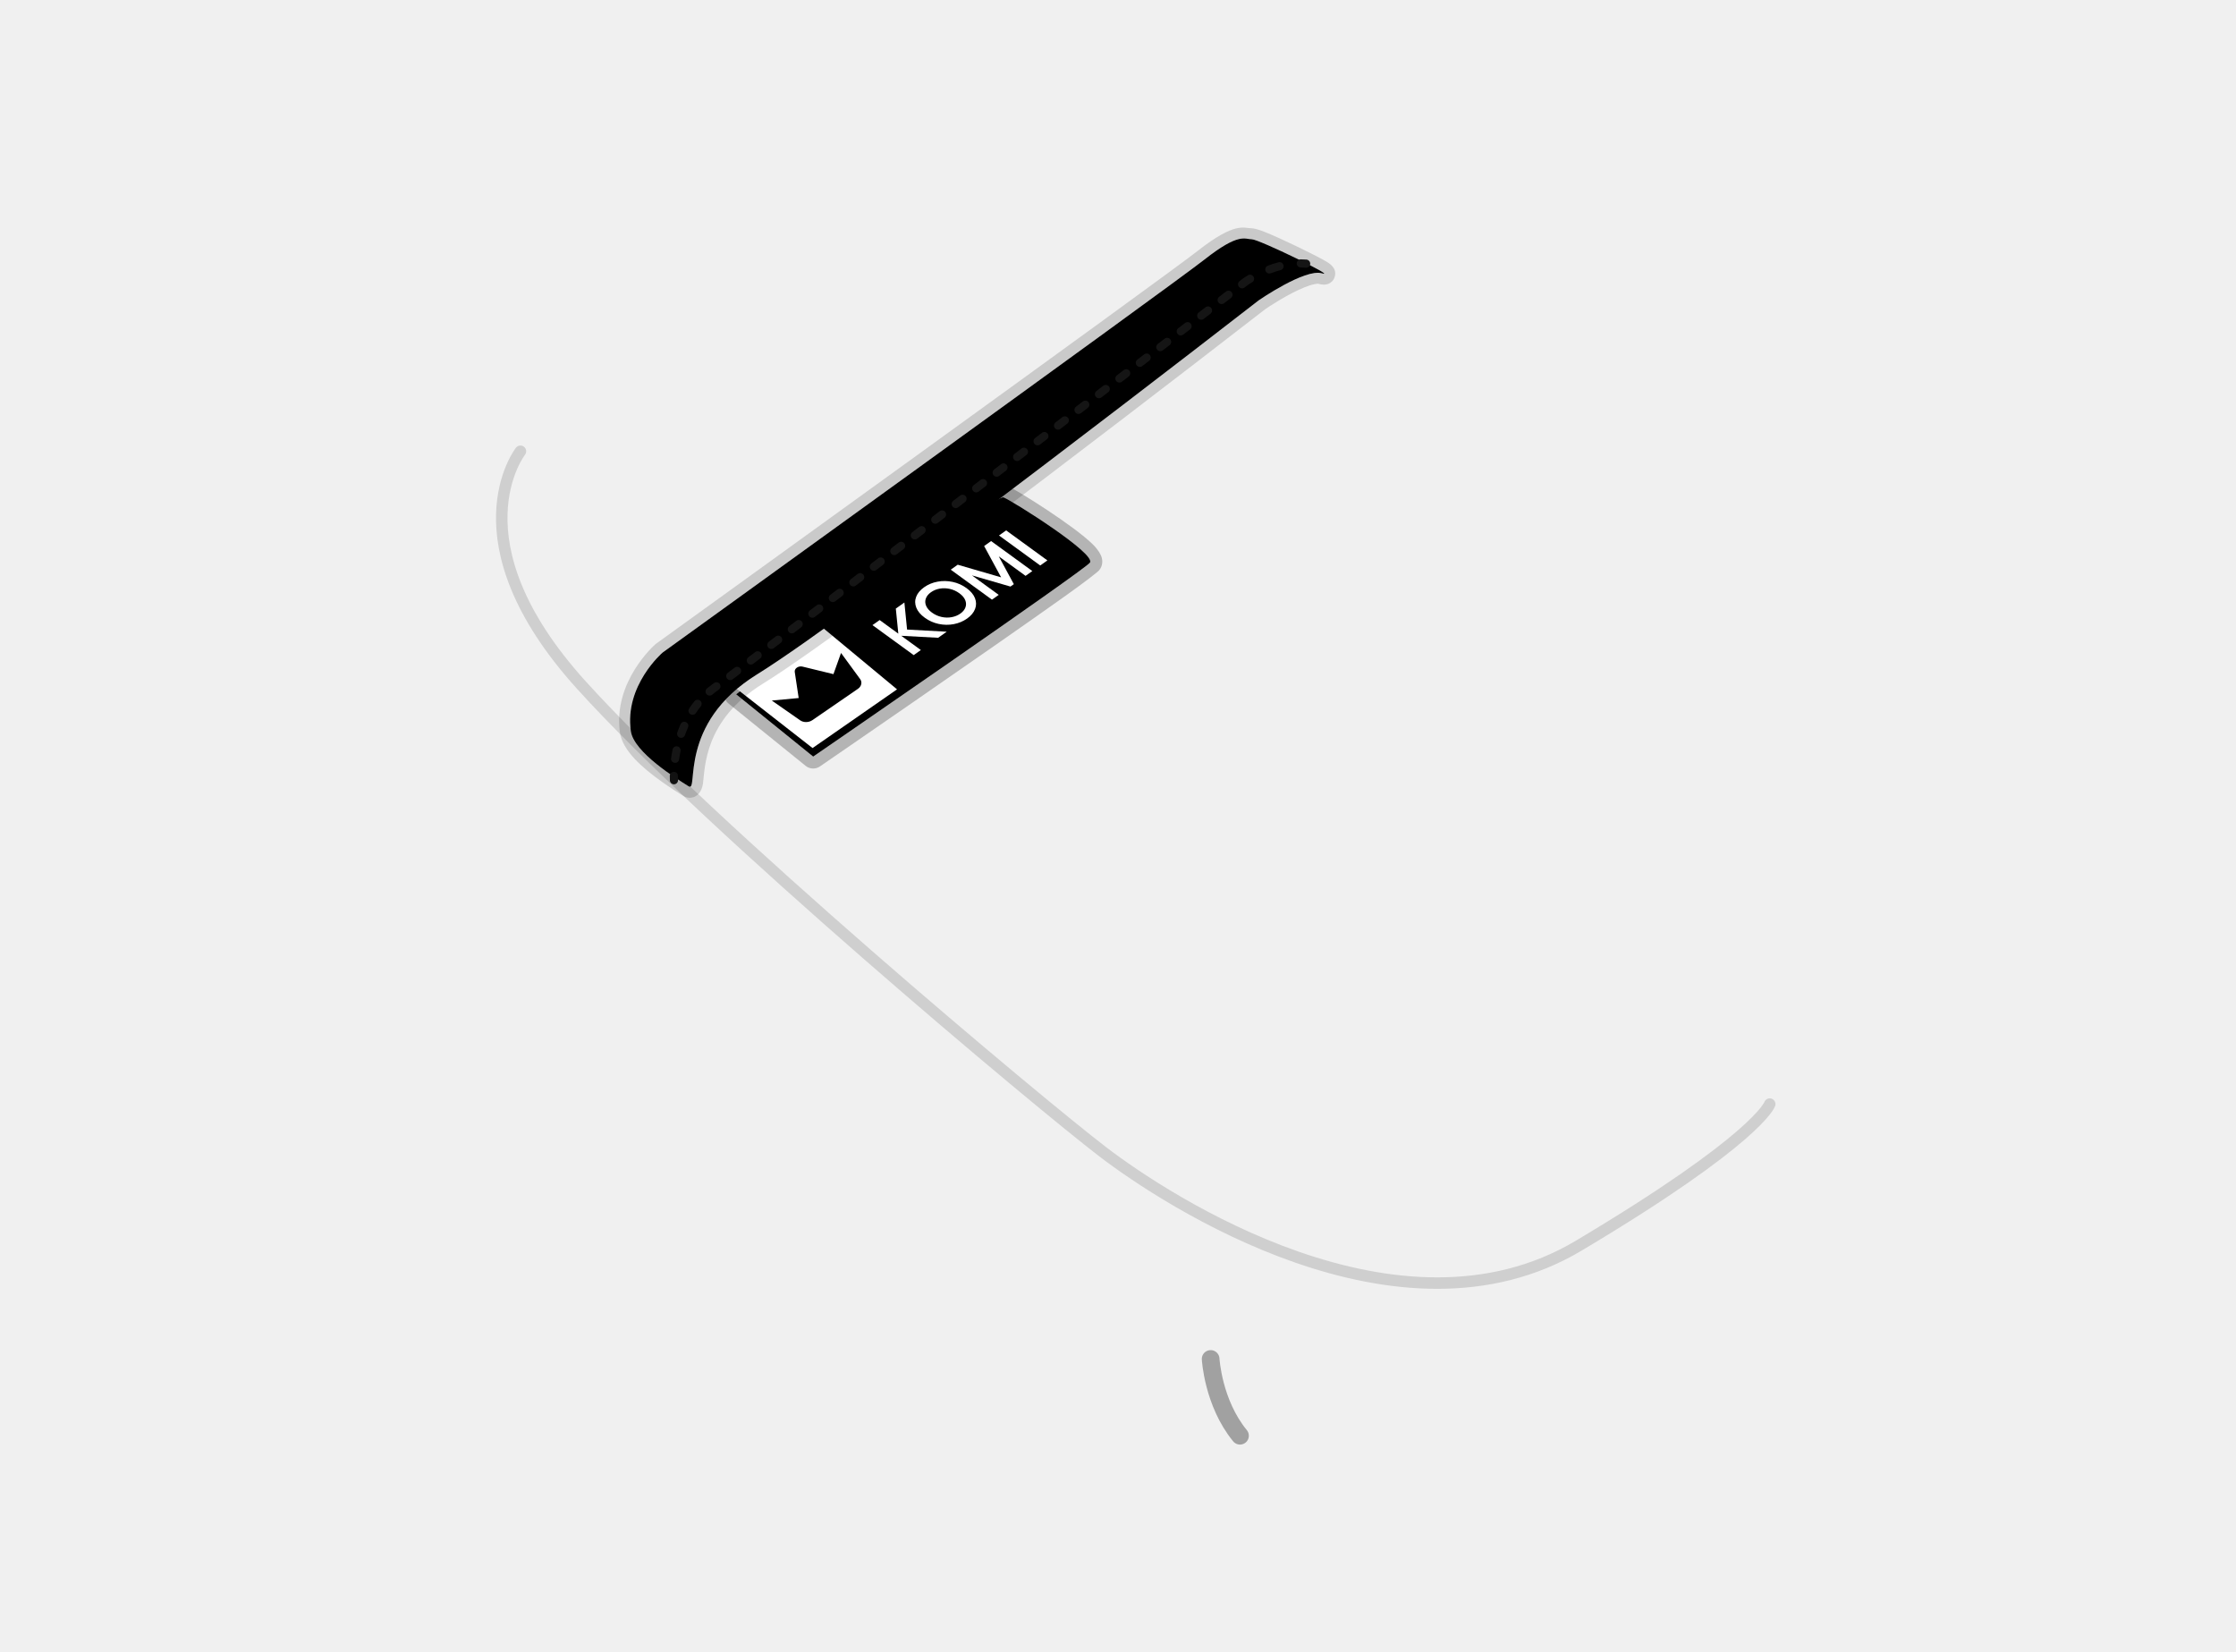
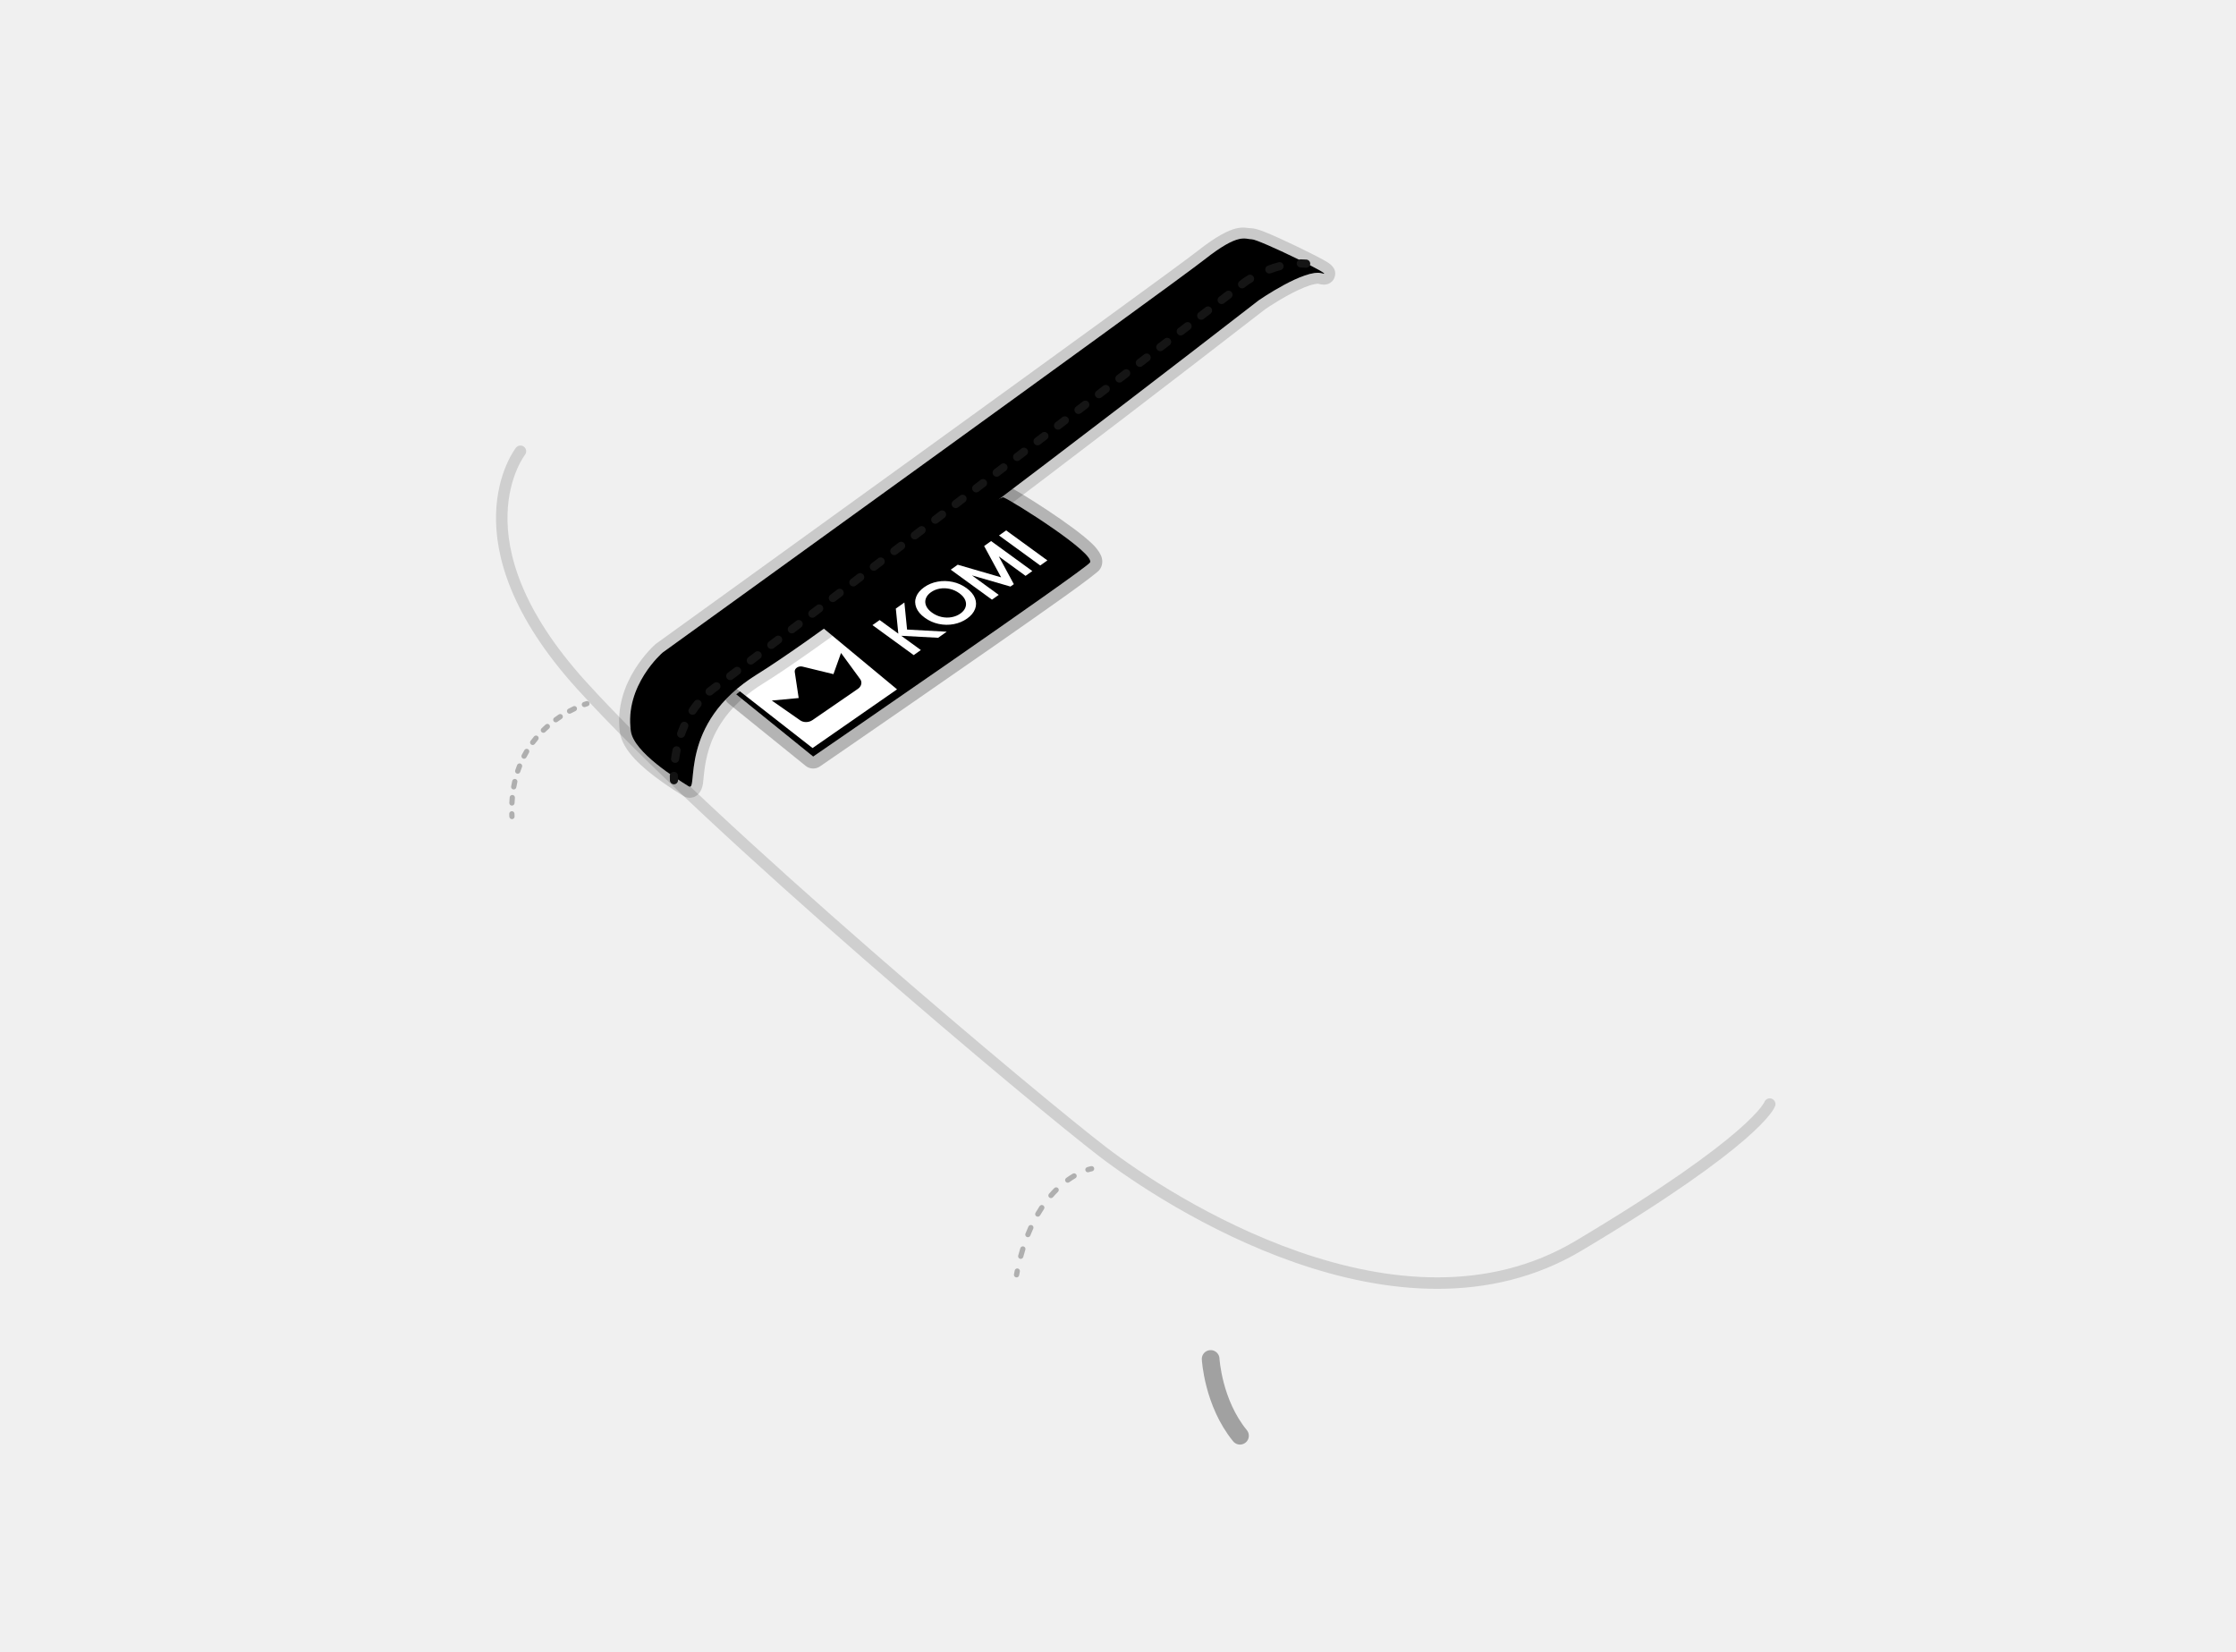
<svg xmlns="http://www.w3.org/2000/svg" width="100%" height="100%" viewBox="0 0 19500 14400" version="1.1" xml:space="preserve" style="fill-rule:evenodd;clip-rule:evenodd;stroke-linecap:round;stroke-linejoin:round;stroke-miterlimit:1.5;">
  <g id="overlay">
    <g id="binding-and-logo">
      <g id="logo">
        <path d="M6420.04,6055.07l671.611,542.869c-0,0 2352.07,-1615.72 2413.11,-1690.64c61.049,-74.926 -661.473,-530.91 -751.902,-569.666c-90.429,-38.755 -2332.82,1717.44 -2332.82,1717.44Z" />
        <path d="M6355.81,5973.06c0,0 1438.57,-1126.57 2060.39,-1557.33c134.103,-92.898 233.88,-154.33 278.076,-171.478c47.974,-18.615 82.637,-9.645 99.613,-2.37c75.663,32.427 574.601,343.885 738.389,507.394c46.163,46.084 70.102,88.814 76.677,116.589c10.399,43.925 -0.675,79.282 -23.442,107.225c-13.194,16.194 -123.54,101.485 -294.654,223.592c-633.839,452.309 -2140.24,1487.11 -2140.24,1487.11c-37.991,26.098 -88.616,24.126 -124.462,-4.849l-671.611,-542.869c-24.685,-19.954 -38.926,-50.073 -38.682,-81.813c0.245,-31.74 14.947,-61.637 39.936,-81.208Zm64.228,82.01l671.611,542.869c-0,0 2352.07,-1615.72 2413.11,-1690.64c61.049,-74.926 -661.473,-530.91 -751.902,-569.666c-90.429,-38.755 -2332.82,1717.44 -2332.82,1717.44Z" style="fill-opacity:0.25;" />
        <g>
          <path d="M7608.75,5451.47l62.454,-44.246l163.028,118.632l-21.892,-218.621l74.747,-52.955l23.44,235.989l345.881,18.632l-74.748,52.956l-321.713,-17.289l170.742,124.245l-62.454,44.246l-359.485,-261.589Z" style="fill:#fff;fill-rule:nonzero;" />
          <path d="M8434.36,5393.91c-34.423,24.387 -73.286,40.718 -116.589,48.992c-43.302,8.275 -87.132,7.69 -131.49,-1.753c-44.357,-9.442 -84.879,-27.512 -121.564,-54.207c-36.686,-26.695 -61.307,-56.029 -73.864,-88.001c-12.557,-31.972 -12.87,-63.51 -0.939,-94.612c11.932,-31.103 35.109,-58.848 69.532,-83.235c34.096,-24.156 72.88,-40.308 116.354,-48.457c43.474,-8.15 87.39,-7.503 131.747,1.94c44.358,9.442 84.879,27.512 121.565,54.207c36.686,26.695 61.221,55.967 73.607,87.814c12.385,31.848 12.612,63.323 0.681,94.425c-11.931,31.103 -34.945,58.732 -69.04,82.887Zm-59.143,-43.037c21.966,-15.562 36.735,-33.534 44.309,-53.918c7.575,-20.384 7.003,-41.398 -1.713,-63.043c-8.717,-21.644 -25.932,-41.822 -51.646,-60.534c-25.372,-18.462 -52.989,-31.025 -82.851,-37.689c-29.862,-6.664 -59.123,-7.475 -87.783,-2.435c-28.66,5.04 -54.137,15.457 -76.43,31.251c-22.293,15.793 -37.223,34.003 -44.789,54.627c-7.567,20.625 -6.91,41.702 1.97,63.23c8.881,21.528 26.007,41.524 51.378,59.986c25.714,18.712 53.585,31.341 83.611,37.889c30.026,6.548 59.365,7.181 88.018,1.9c28.652,-5.281 53.961,-15.703 75.926,-31.264Z" style="fill:#fff;fill-rule:nonzero;" />
          <path d="M8291.33,4967.9l60.979,-43.201l378.386,110.084l-148.242,-273.131l60.979,-43.201l359.485,261.59l-59.012,41.807l-233.485,-169.902l131.199,242.367l-29.506,20.904l-335.772,-97.437l233.486,169.902l-59.012,41.807l-359.485,-261.589Z" style="fill:#fff;fill-rule:nonzero;" />
          <path d="M8712.19,4669.74l62.454,-44.246l359.485,261.589l-62.454,44.246l-359.485,-261.589Z" style="fill:#fff;fill-rule:nonzero;" />
        </g>
        <path d="M7167.19,5467.47l-747.153,536.074l666.197,520.06l736.819,-511.989l-655.863,-544.145Z" style="fill:#fff;" />
        <path d="M6965.25,6087.32l-34.27,-227.469c-2.124,-14.097 4.944,-28.421 18.7,-37.897c13.755,-9.475 32.255,-12.762 48.945,-8.698l269.816,65.71l66.145,-184.793c-0,-0 108.922,148.931 166.628,227.838c20.115,27.504 11.781,63.701 -19.641,85.308l-396.987,272.982c-31.422,21.607 -76.576,22.19 -106.419,1.375c-85.615,-59.715 -247.21,-172.427 -247.21,-172.427l234.293,-21.929Z" />
      </g>
      <path d="M6005.76,6857.15c91.928,57.174 -103.251,-544.863 599.194,-977.864c840.486,-518.09 4372.83,-3260.64 4372.83,-3260.64c0,0 402.047,-277.685 550.202,-235.189c148.156,42.495 -548.947,-296.73 -610.955,-296.73c-62.009,-0 -110.607,-61.32 -412.947,176.576c-302.341,237.896 -4725.86,3427.62 -4725.86,3427.62c0,0 -334.663,287.015 -276.454,686.474c26.846,184.229 398.552,414.177 503.991,479.753Z" />
      <path d="M5955.14,6938.53c-77.514,-48.209 -291.456,-181.785 -422.873,-323.488c-68.869,-74.26 -114.995,-152.85 -125.338,-223.826c-65.478,-449.344 308.899,-773.037 308.899,-773.037c2.041,-1.75 4.155,-3.414 6.336,-4.987c0,0 4420.52,-3187.47 4722.65,-3425.2c168.67,-132.717 268.269,-179.088 332.64,-195.163c69.211,-17.284 102.374,-1.933 139.568,-1.933c14.586,0 54.304,8.647 107.783,29.841c149.681,59.319 467.036,213.252 553.111,266.816c42.626,26.526 57.704,56.625 60.96,65.875c7.273,20.662 6.661,39.088 2.904,54.85c-5.624,23.593 -18.585,44.505 -42.995,59.732c-8.586,5.355 -40.418,23.864 -97.23,7.569c-10.143,-2.91 -22.811,-0.268 -37.158,2.477c-26.149,5.005 -55.127,14.587 -85.256,26.542c-150.293,59.633 -323.777,177.065 -344.792,191.453c-99.502,77.214 -3549.2,2753.24 -4379.11,3264.82c-520.303,320.724 -506.279,743.08 -524.407,871.504c-11.185,79.238 -55.035,111.085 -83.252,119.746c-24.535,7.531 -55.902,9.133 -92.434,-13.587Zm50.612,-81.379c91.928,57.174 -103.251,-544.863 599.194,-977.864c840.486,-518.09 4372.83,-3260.64 4372.83,-3260.64c0,0 402.047,-277.685 550.202,-235.189c148.156,42.495 -548.947,-296.73 -610.955,-296.73c-62.009,-0 -110.607,-61.32 -412.947,176.576c-302.341,237.896 -4725.86,3427.62 -4725.86,3427.62c0,0 -334.663,287.015 -276.454,686.474c26.846,184.229 398.552,414.177 503.991,479.753Z" style="fill-opacity:0.16;" />
      <path d="M5912.96,6801.7c1.357,19.5 -13.373,36.433 -32.872,37.79c-19.5,1.357 -36.433,-13.372 -37.79,-32.872c-0,-0 -1.032,-14.458 -0.983,-39.985c0.037,-19.547 15.937,-35.387 35.484,-35.35c19.547,0.038 35.387,15.938 35.349,35.485c-0.042,22.301 0.812,34.932 0.812,34.932Zm9.693,-179.546c-2.678,19.362 -20.572,32.908 -39.935,30.23c-19.362,-2.678 -32.908,-20.572 -30.23,-39.935c3.313,-23.956 7.568,-49.461 13.014,-76.106c3.914,-19.151 22.64,-31.521 41.791,-27.607c19.151,3.914 31.522,22.64 27.608,41.791c-5.126,25.076 -9.129,49.08 -12.248,71.627Zm50.81,-211.279c-6.523,18.427 -26.779,28.09 -45.205,21.567c-18.427,-6.523 -28.09,-26.779 -21.567,-45.206c8.444,-23.853 17.958,-47.979 28.67,-72.163c7.917,-17.872 28.854,-25.954 46.726,-18.038c17.872,7.917 25.955,28.854 18.038,46.726c-9.963,22.492 -18.808,44.931 -26.662,67.114Zm95.576,-193.222c-10.827,16.275 -32.83,20.699 -49.105,9.872c-16.274,-10.826 -20.698,-32.829 -9.871,-49.104c14.207,-21.357 29.591,-42.426 46.246,-63.051c12.281,-15.207 34.598,-17.584 49.806,-5.303c15.207,12.281 17.583,34.598 5.303,49.805c-15.264,18.901 -29.36,38.21 -42.379,57.781Zm142.349,-159.856c-14.959,12.583 -37.319,10.653 -49.902,-4.305c-12.582,-14.959 -10.653,-37.319 4.306,-49.902c15,-12.617 30.685,-24.883 47.088,-36.747c4.282,-3.097 9.026,-6.552 14.223,-10.356c15.772,-11.547 37.952,-8.116 49.498,7.656c11.547,15.772 8.116,37.952 -7.656,49.498c-5.317,3.892 -10.171,7.427 -14.552,10.596c-14.98,10.835 -29.306,22.037 -43.005,33.56Zm178.136,-133.948c-15.629,11.74 -37.848,8.583 -49.589,-7.046c-11.74,-15.629 -8.582,-37.849 7.046,-49.589c18.534,-13.922 38.501,-28.953 59.828,-45.036c15.606,-11.769 37.832,-8.654 49.601,6.953c11.77,15.607 8.654,37.832 -6.952,49.602c-21.365,16.111 -41.368,31.169 -59.934,45.116Zm179.572,-135.561c-15.582,11.803 -37.814,8.735 -49.617,-6.846c-11.802,-15.582 -8.735,-37.814 6.847,-49.617c19.223,-14.561 39.136,-29.656 59.709,-45.262c15.573,-11.814 37.808,-8.761 49.621,6.812c11.814,15.574 8.761,37.808 -6.812,49.622c-20.586,15.615 -40.512,30.721 -59.748,45.291Zm179.163,-135.977c-15.561,11.829 -37.799,8.799 -49.628,-6.763c-11.829,-15.561 -8.799,-37.799 6.762,-49.628c19.455,-14.788 39.345,-29.914 59.652,-45.363c15.557,-11.835 37.795,-8.813 49.63,6.744c11.836,15.556 8.814,37.795 -6.743,49.63c-20.314,15.455 -40.211,30.586 -59.673,45.38Zm178.956,-136.186c-15.55,11.845 -37.791,8.837 -49.635,-6.713c-11.845,-15.549 -8.837,-37.79 6.713,-49.635c19.568,-14.905 39.443,-30.049 59.611,-45.419c15.546,-11.849 37.788,-8.847 49.636,6.7c11.849,15.547 8.847,37.788 -6.7,49.637c-20.173,15.374 -40.052,30.521 -59.625,45.43Zm178.847,-136.334c-15.542,11.855 -37.785,8.862 -49.64,-6.68c-11.855,-15.541 -8.862,-37.784 6.68,-49.639c19.637,-14.98 39.503,-30.137 59.587,-45.462c15.539,-11.858 37.782,-8.869 49.64,6.671c11.858,15.539 8.869,37.782 -6.67,49.64c-20.087,15.328 -39.956,30.487 -59.597,45.47Zm178.754,-136.428c-15.536,11.863 -37.78,8.881 -49.643,-6.655c-11.863,-15.535 -8.881,-37.779 6.655,-49.642c19.683,-15.03 39.541,-30.195 59.564,-45.489c15.534,-11.865 37.778,-8.887 49.643,6.647c11.865,15.534 8.886,37.779 -6.648,49.644c-20.025,15.296 -39.885,30.463 -59.571,45.495Zm178.694,-136.506c-15.531,11.869 -37.777,8.896 -49.646,-6.635c-11.869,-15.531 -8.895,-37.776 6.636,-49.645c19.717,-15.068 39.569,-30.241 59.548,-45.513c15.53,-11.87 37.775,-8.9 49.646,6.63c11.871,15.53 8.9,37.776 -6.63,49.646c-19.981,15.273 -39.835,30.448 -59.554,45.517Zm178.65,-136.571c-15.527,11.874 -37.774,8.908 -49.647,-6.62c-11.874,-15.527 -8.908,-37.773 6.619,-49.647c19.744,-15.098 39.592,-30.277 59.536,-45.532c15.527,-11.875 37.773,-8.911 49.648,6.616c11.875,15.526 8.911,37.772 -6.615,49.647c-19.946,15.256 -39.796,30.437 -59.541,45.536Zm178.604,-136.617c-15.524,11.878 -37.771,8.918 -49.649,-6.607c-11.878,-15.524 -8.918,-37.771 6.607,-49.649c19.764,-15.122 39.607,-30.305 59.522,-45.545c15.523,-11.879 37.77,-8.92 49.649,6.603c11.879,15.524 8.921,37.771 -6.603,49.65c-19.916,15.241 -39.76,30.425 -59.526,45.548Zm178.574,-136.662c-15.521,11.881 -37.769,8.926 -49.65,-6.596c-11.881,-15.521 -8.926,-37.769 6.596,-49.65c19.783,-15.144 39.623,-30.332 59.513,-45.559c15.521,-11.883 37.769,-8.929 49.651,6.592c11.883,15.521 8.929,37.769 -6.592,49.651c-19.892,15.229 -39.733,30.418 -59.518,45.562Zm178.53,-136.686c-15.52,11.884 -37.768,8.933 -49.652,-6.587c-11.885,-15.519 -8.933,-37.767 6.586,-49.651c19.799,-15.162 39.636,-30.354 59.504,-45.57c15.519,-11.885 37.767,-8.935 49.653,6.583c11.885,15.519 8.935,37.767 -6.584,49.652c-19.869,15.218 -39.707,30.41 -59.507,45.573Zm178.527,-136.737c-15.517,11.887 -37.766,8.94 -49.653,-6.577c-11.886,-15.518 -8.939,-37.766 6.578,-49.653c19.815,-15.179 39.649,-30.374 59.496,-45.579c15.517,-11.888 37.766,-8.942 49.653,6.575c11.888,15.517 8.942,37.766 -6.575,49.653c-19.848,15.207 -39.683,30.402 -59.499,45.581Zm178.487,-136.75c-15.515,11.889 -37.764,8.945 -49.654,-6.57c-11.889,-15.516 -8.945,-37.765 6.571,-49.654c19.829,-15.195 39.661,-30.392 59.489,-45.588c15.514,-11.89 37.764,-8.947 49.654,6.568c11.89,15.515 8.947,37.765 -6.568,49.655c-19.829,15.195 -39.661,30.393 -59.492,45.589Zm178.477,-136.783c-15.513,11.891 -37.763,8.95 -49.654,-6.564c-11.892,-15.514 -8.951,-37.763 6.563,-49.655c19.846,-15.211 39.676,-30.411 59.484,-45.596c15.514,-11.892 37.763,-8.952 49.655,6.561c11.892,15.514 8.952,37.763 -6.561,49.655c-19.81,15.186 -39.64,30.387 -59.487,45.599Zm178.454,-136.802c-15.513,11.893 -37.763,8.955 -49.656,-6.557c-11.893,-15.513 -8.955,-37.763 6.557,-49.656c19.863,-15.229 39.692,-30.432 59.482,-45.606c15.512,-11.894 37.762,-8.956 49.656,6.556c11.893,15.511 8.956,37.762 -6.556,49.655c-19.79,15.175 -39.62,30.379 -59.483,45.608Zm178.434,-136.821c-15.511,11.895 -37.761,8.959 -49.656,-6.552c-11.895,-15.511 -8.959,-37.761 6.552,-49.656c19.879,-15.245 39.705,-30.45 59.472,-45.61c15.511,-11.896 37.761,-8.961 49.657,6.55c11.896,15.51 8.961,37.761 -6.55,49.656c-19.768,15.161 -39.595,30.366 -59.475,45.612Zm178.433,-136.851c-15.51,11.896 -37.76,8.963 -49.657,-6.547c-11.897,-15.51 -8.963,-37.76 6.547,-49.657c19.899,-15.264 39.725,-30.471 59.469,-45.617c15.509,-11.897 37.76,-8.964 49.657,6.545c11.897,15.509 8.965,37.76 -6.545,49.657c-19.745,15.146 -39.571,30.354 -59.471,45.619Zm178.399,-136.854c-15.508,11.898 -37.759,8.967 -49.657,-6.542c-11.899,-15.508 -8.967,-37.759 6.541,-49.658c19.924,-15.285 39.749,-30.495 59.467,-45.624c15.508,-11.898 37.759,-8.968 49.658,6.54c11.898,15.509 8.968,37.76 -6.54,49.658c-19.719,15.129 -39.544,30.34 -59.469,45.626Zm178.401,-136.883c-15.508,11.9 -37.759,8.971 -49.658,-6.537c-11.9,-15.507 -8.971,-37.758 6.537,-49.658c19.953,-15.311 39.777,-30.523 59.462,-45.63c15.507,-11.9 37.758,-8.971 49.658,6.536c11.9,15.507 8.972,37.758 -6.535,49.658c-19.686,15.107 -39.51,30.32 -59.464,45.631Zm178.388,-136.898c-15.506,11.901 -37.758,8.974 -49.659,-6.533c-11.901,-15.506 -8.974,-37.758 6.533,-49.659c19.991,-15.342 39.812,-30.556 59.455,-45.632c15.506,-11.902 37.758,-8.975 49.659,6.531c11.902,15.506 8.975,37.757 -6.531,49.659c-19.643,15.077 -39.465,30.291 -59.457,45.634Zm178.369,-136.909c-15.505,11.903 -37.757,8.977 -49.659,-6.528c-11.903,-15.505 -8.978,-37.757 6.528,-49.659c20.044,-15.387 39.865,-30.602 59.452,-45.639c15.505,-11.903 37.757,-8.978 49.66,6.527c11.903,15.505 8.978,37.757 -6.527,49.659c-19.588,15.038 -39.41,30.254 -59.454,45.64Zm178.358,-136.924c-15.504,11.904 -37.756,8.98 -49.66,-6.524c-11.903,-15.505 -8.98,-37.757 6.524,-49.66c20.122,-15.449 39.943,-30.667 59.449,-45.643c15.504,-11.905 37.756,-8.982 49.66,6.522c11.904,15.504 8.981,37.756 -6.523,49.66c-19.506,14.978 -39.328,30.196 -59.45,45.645Zm178.348,-136.94c-15.504,11.905 -37.756,8.983 -49.661,-6.52c-11.905,-15.503 -8.983,-37.756 6.52,-49.661c20.252,-15.551 40.074,-30.772 59.446,-45.649c15.503,-11.905 37.755,-8.984 49.661,6.519c11.905,15.503 8.984,37.755 -6.519,49.66c-19.373,14.878 -39.195,30.099 -59.447,45.651Zm178.335,-136.954c-15.503,11.906 -37.755,8.987 -49.662,-6.516c-11.906,-15.502 -8.986,-37.755 6.516,-49.661c20.512,-15.753 40.336,-30.98 59.442,-45.654c15.502,-11.907 37.754,-8.988 49.661,6.514c11.907,15.502 8.988,37.754 -6.514,49.661c-19.106,14.675 -38.931,29.902 -59.443,45.656Zm178.325,-136.973c-15.501,11.908 -37.754,8.991 -49.662,-6.511c-11.908,-15.501 -8.99,-37.754 6.511,-49.661c21.305,-16.366 41.144,-31.607 59.437,-45.66c15.501,-11.909 37.754,-8.992 49.662,6.509c11.908,15.501 8.992,37.753 -6.509,49.662c-18.294,14.054 -38.134,29.295 -59.439,45.661Zm178.314,-136.994c-15.5,11.91 -37.753,8.995 -49.663,-6.504c-11.91,-15.5 -8.995,-37.753 6.504,-49.663c19.49,-14.976 29.714,-22.833 29.714,-22.833c0.309,-0.237 0.621,-0.469 0.937,-0.696c0,0 14.987,-10.788 41.777,-26.883c16.756,-10.067 38.532,-4.636 48.599,12.119c10.066,16.756 4.636,38.532 -12.12,48.599c-21.263,12.775 -34.141,21.729 -36.569,23.439c-2.341,1.798 -12.275,9.433 -29.179,22.422Zm228.343,-124.295c-18.306,6.853 -38.732,-2.447 -45.585,-20.753c-6.852,-18.307 2.447,-38.733 20.753,-45.585c28.951,-10.837 60.008,-20.946 92.652,-29.464c18.914,-4.936 38.276,6.413 43.211,25.327c4.936,18.913 -6.413,38.276 -25.327,43.211c-30.197,7.88 -58.923,17.24 -85.704,27.264Zm261.61,-50.545c-19.547,-0.141 -35.302,-16.124 -35.161,-35.671c0.14,-19.546 16.124,-35.301 35.67,-35.161c16.409,0.118 32.942,0.862 49.557,2.305c19.474,1.692 33.911,18.875 32.22,38.349c-1.692,19.473 -18.875,33.91 -38.348,32.219c-14.731,-1.279 -29.39,-1.937 -43.938,-2.041Z" style="fill:#151515;" />
    </g>
    <path d="M10558,11851.1c0,0 20.719,382.871 255.908,669.488" style="fill:none;stroke:#000;stroke-opacity:0.33;stroke-width:154.17px;" />
    <path d="M4538.75,3935.5c0,0 -609.307,776.091 527.417,2034.57c1136.72,1258.48 3997.33,3651.07 4552.21,4075.48c554.877,424.413 2581.32,1751.79 4148.02,818.413c1566.7,-933.375 1667.24,-1235.4 1667.24,-1235.4" style="fill:none;stroke:#000;stroke-opacity:0.14;stroke-width:100px;" />
+     <path d="M5112.7,6114.36c12.182,-3.402 24.834,3.726 28.236,15.908c3.402,12.182 -3.726,24.834 -15.907,28.236c-0,0 -7.581,2.132 -21.066,6.848c-11.939,4.176 -25.022,-2.127 -29.198,-14.066c-4.175,-11.939 2.127,-25.022 14.066,-29.198c15.274,-5.342 23.869,-7.728 23.869,-7.728Zm-113.366,44.965c11.415,-5.447 25.105,-0.601 30.551,10.815c5.447,11.415 0.601,25.105 -10.815,30.551c-12.946,6.177 -26.742,13.109 -41.203,20.851c-11.151,5.969 -25.05,1.762 -31.019,-9.389c-5.97,-11.151 -1.763,-25.05 9.388,-31.019c15.126,-8.097 29.557,-15.348 43.098,-21.809Zm-126.055,71.201c10.562,-6.959 24.786,-4.035 31.746,6.526c6.959,10.561 4.035,24.786 -6.526,31.745c-12.478,8.223 -25.161,16.979 -37.963,26.293c-10.228,7.441 -24.573,5.179 -32.014,-5.049c-7.441,-10.227 -5.178,-24.572 5.049,-32.013c13.392,-9.743 26.657,-18.902 39.708,-27.502Zm-115.072,88.005c9.47,-8.384 23.965,-7.503 32.35,1.967c8.384,9.47 7.503,23.965 -1.967,32.349c-11.299,10.004 -22.569,20.467 -33.753,31.405c-9.043,8.844 -23.564,8.683 -32.407,-0.36c-8.844,-9.042 -8.683,-23.563 0.36,-32.407c11.736,-11.478 23.561,-22.457 35.417,-32.954Zm-101.084,104.074c8.089,-9.723 22.551,-11.05 32.274,-2.961c9.723,8.089 11.05,22.55 2.961,32.274c-9.673,11.627 -19.187,23.672 -28.499,36.148c-7.566,10.136 -21.937,12.222 -32.073,4.657c-10.136,-7.566 -12.223,-21.937 -4.657,-32.073c9.801,-13.13 19.814,-25.808 29.994,-38.045Zm-83.727,118.678c6.44,-10.886 20.506,-14.496 31.392,-8.056c10.886,6.439 14.496,20.506 8.056,31.392c-7.701,13.018 -15.163,26.42 -22.352,40.213c-5.846,11.216 -19.699,15.576 -30.914,9.73c-11.216,-5.846 -15.576,-19.698 -9.73,-30.914c7.574,-14.532 15.435,-28.65 23.548,-42.365Zm-63.688,130.533c4.625,-11.772 17.938,-17.573 29.71,-12.948c11.772,4.626 17.574,17.938 12.948,29.71c-5.533,14.081 -10.783,28.508 -15.725,43.288c-4.01,11.995 -17.005,18.477 -29.001,14.466c-11.995,-4.011 -18.477,-17.005 -14.466,-29.001c5.196,-15.54 10.716,-30.709 16.534,-45.515Zm-42.57,138.671c2.802,-12.333 15.09,-20.072 27.424,-17.27c12.334,2.802 20.072,15.09 17.27,27.424c-3.356,14.773 -6.414,29.852 -9.155,45.243c-2.218,12.452 -14.128,20.761 -26.58,18.544c-12.452,-2.218 -20.761,-14.128 -18.543,-26.58c2.869,-16.111 6.071,-31.896 9.584,-47.361Zm-22.221,143.017c1.108,-12.6 12.237,-21.929 24.837,-20.821c12.599,1.109 21.928,12.238 20.82,24.837c-1.331,15.13 -2.368,30.526 -3.098,46.193c-0.588,12.635 -11.323,22.415 -23.957,21.827c-12.635,-0.589 -22.414,-11.324 -21.826,-23.958c0.759,-16.307 1.839,-32.331 3.224,-48.078Zm-3.965,144.289c-0.377,-12.642 9.581,-23.212 22.224,-23.589c12.642,-0.376 23.212,9.582 23.589,22.224c0.228,7.674 0.528,15.406 0.899,23.197c0.602,12.634 -9.166,23.38 -21.8,23.982c-12.634,0.602 -23.379,-9.166 -23.981,-21.8c-0.385,-8.066 -0.695,-16.07 -0.931,-24.014Z" style="fill-opacity:0.27;" />
+     <path d="M9515.93,10169.4c12.469,-2.12 24.313,6.283 26.433,18.752c2.12,12.469 -6.283,24.314 -18.752,26.433c0,0 -10.587,1.861 -29.05,7.651c-12.069,3.784 -24.94,-2.941 -28.724,-15.01c-3.785,-12.068 2.941,-24.939 15.009,-28.724c22.277,-6.986 35.084,-9.102 35.084,-9.102Zm-160.37,65.919c10.904,-6.408 24.96,-2.757 31.368,8.148c6.408,10.904 2.757,24.96 -8.148,31.368c-17.071,10.031 -35.102,21.639 -53.806,35.054c-10.278,7.371 -24.607,5.011 -31.978,-5.267c-7.371,-10.278 -5.011,-24.607 5.267,-31.979c19.917,-14.284 39.119,-26.642 57.297,-37.324Zm-161.037,125.575c8.958,-8.929 23.48,-8.905 32.409,0.053c8.929,8.958 8.906,23.48 -0.052,32.409c-14.632,14.584 -29.362,30.317 -44.083,47.287c-8.288,9.554 -22.774,10.581 -32.328,2.293c-9.554,-8.288 -10.582,-22.774 -2.293,-32.328c15.477,-17.84 30.964,-34.381 46.347,-49.714Zm-128.162,157.757c6.983,-10.546 21.214,-13.439 31.759,-6.456c10.546,6.983 13.439,21.214 6.456,31.76c-11.579,17.486 -23.024,35.876 -34.28,55.214c-6.362,10.931 -20.402,14.641 -31.334,8.278c-10.931,-6.363 -14.64,-20.403 -8.278,-31.334c11.714,-20.126 23.627,-39.264 35.677,-57.462Zm-97.323,177.493c5.209,-11.526 18.796,-16.654 30.321,-11.445c11.526,5.209 16.654,18.795 11.445,30.321c-8.72,19.294 -17.233,39.313 -25.505,60.085c-4.68,11.751 -18.019,17.492 -29.77,12.812c-11.75,-4.68 -17.491,-18.019 -12.811,-29.769c8.536,-21.436 17.322,-42.095 26.32,-62.004Zm-70.848,188.876c3.716,-12.09 16.548,-18.889 28.638,-15.173c12.09,3.715 18.889,16.547 15.173,28.637c-6.264,20.382 -12.303,41.358 -18.098,62.945c-3.279,12.216 -15.858,19.472 -28.074,16.193c-12.215,-3.279 -19.471,-15.859 -16.192,-28.074c5.94,-22.13 12.132,-43.634 18.553,-64.528Zm-49.039,195.11c2.489,-12.401 14.577,-20.448 26.978,-17.96c12.401,2.489 20.448,14.577 17.96,26.978c-2.131,10.617 -4.205,21.36 -6.222,32.23c-2.307,12.436 -14.276,20.66 -26.712,18.353c-12.436,-2.307 -20.659,-14.276 -18.352,-26.712c2.057,-11.093 4.174,-22.055 6.348,-32.889Z" style="fill-opacity:0.27;" />
  </g>
</svg>
